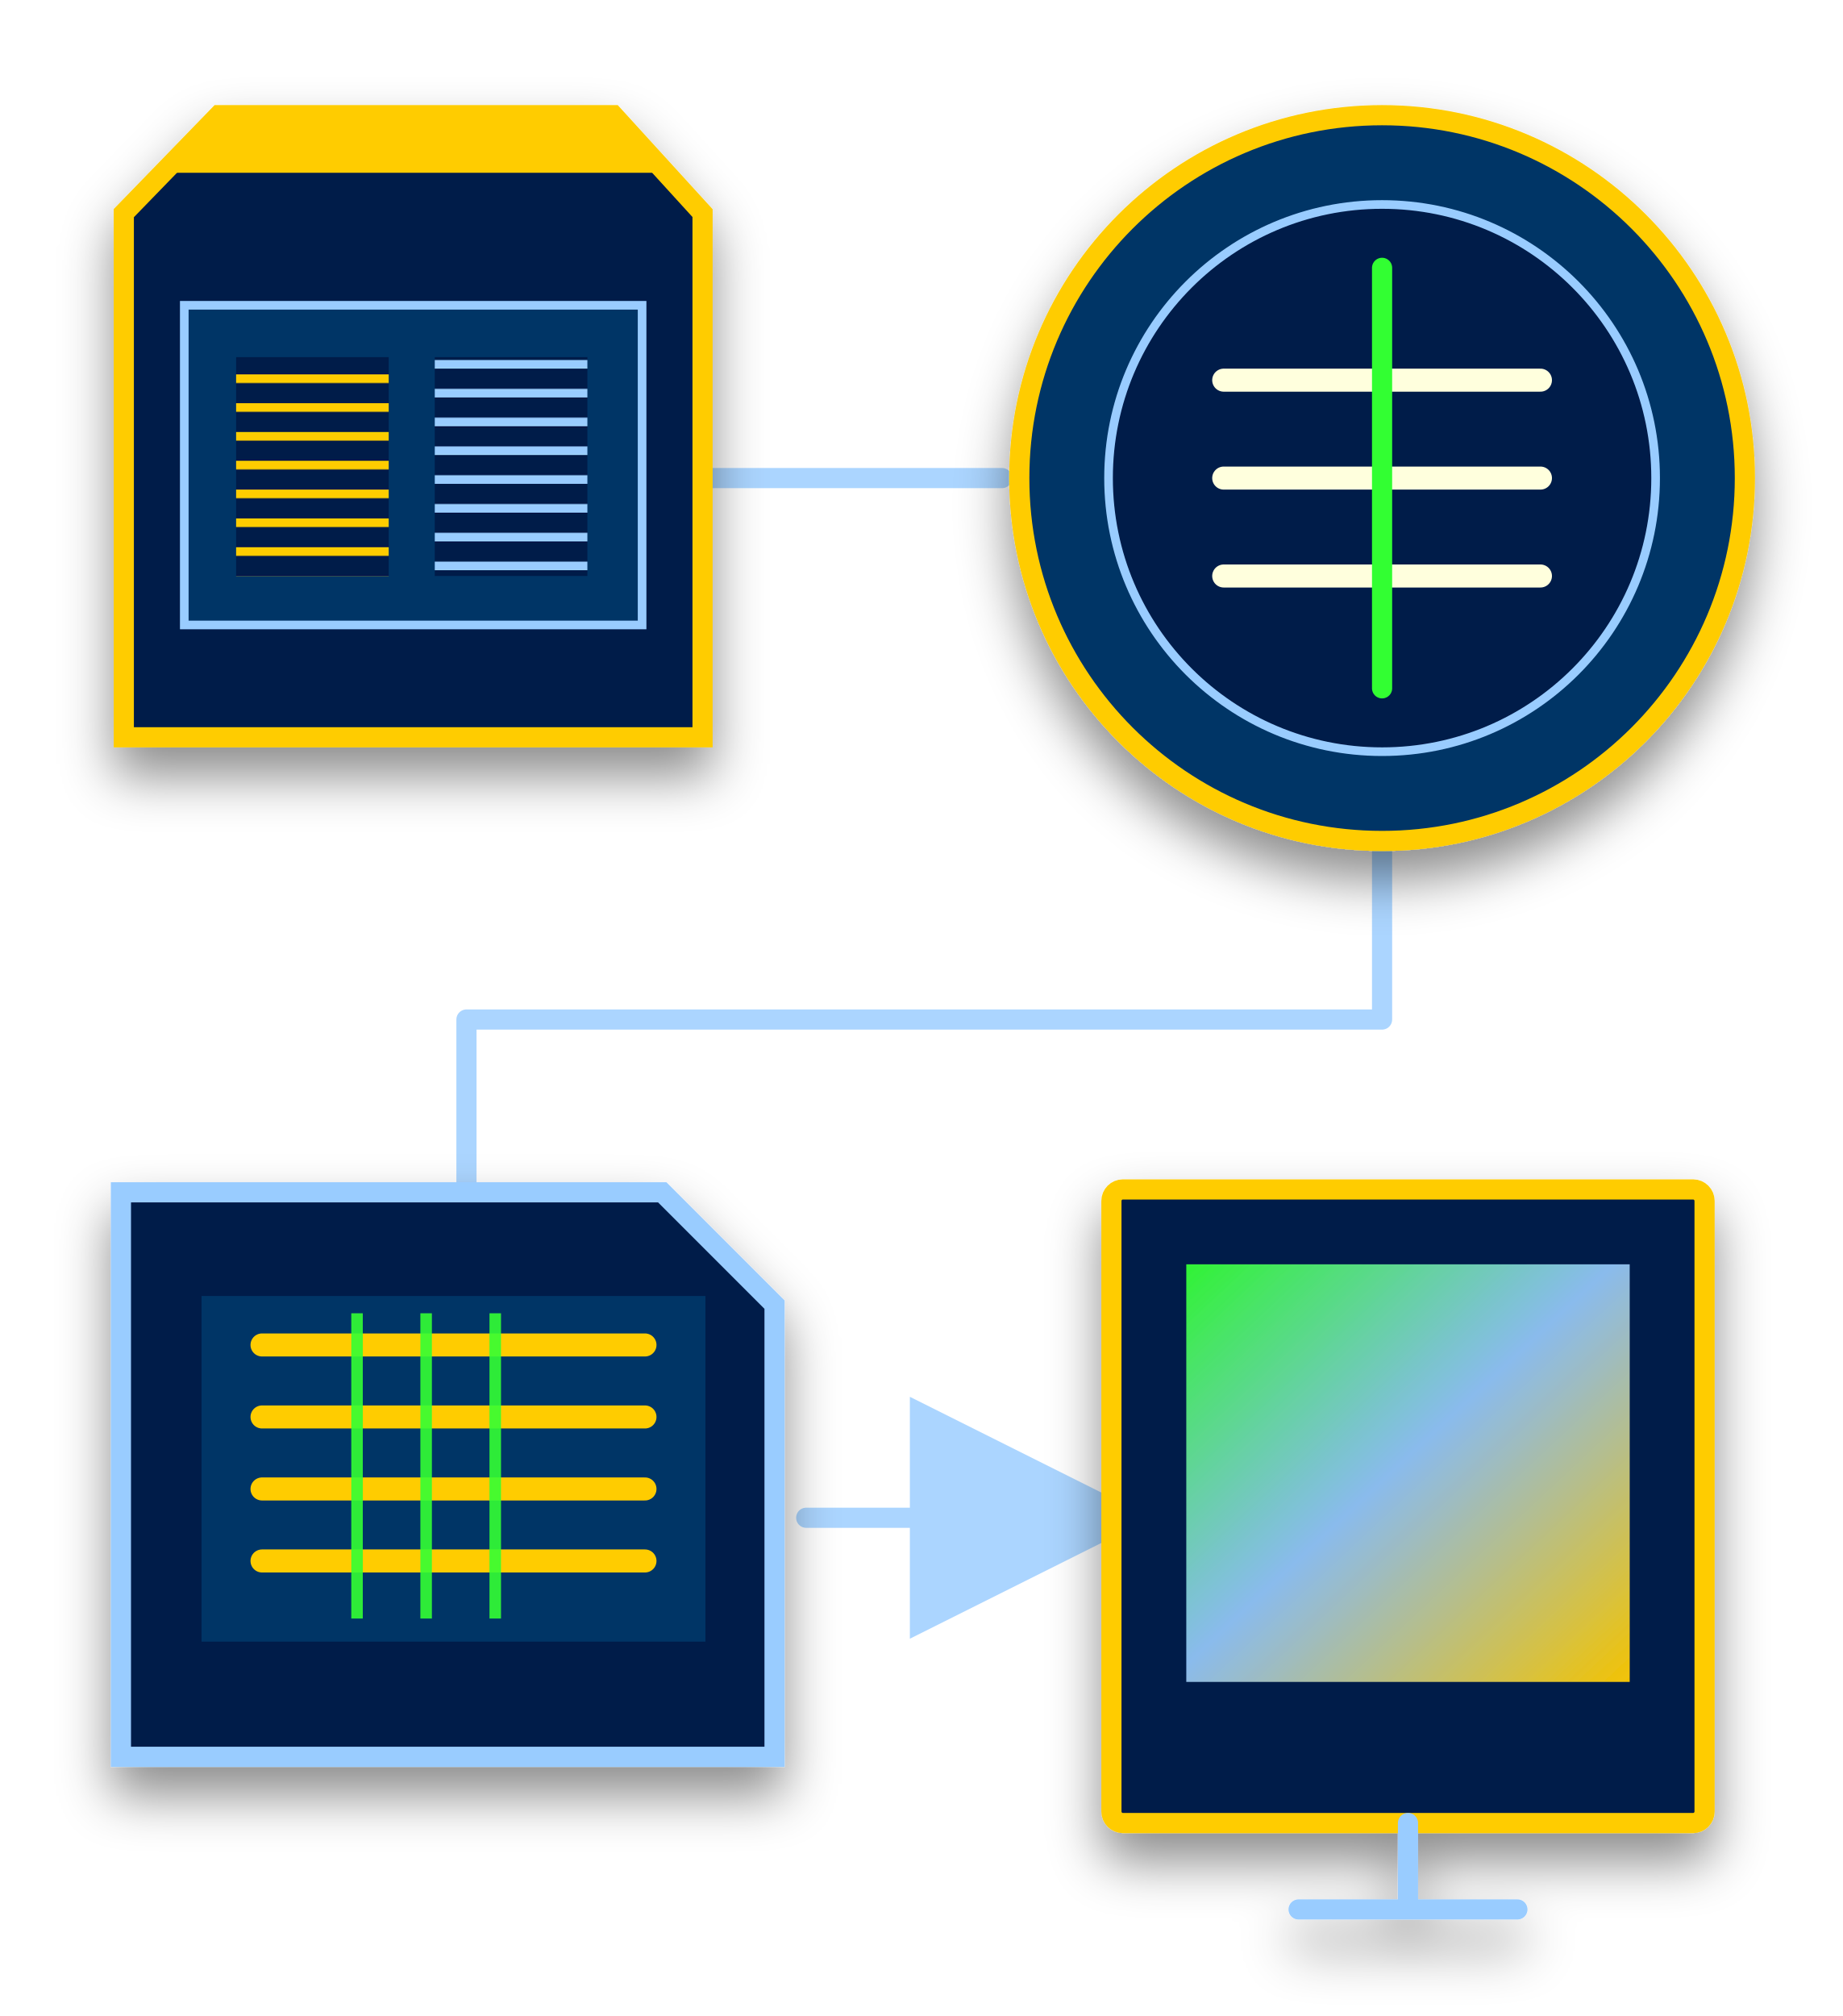
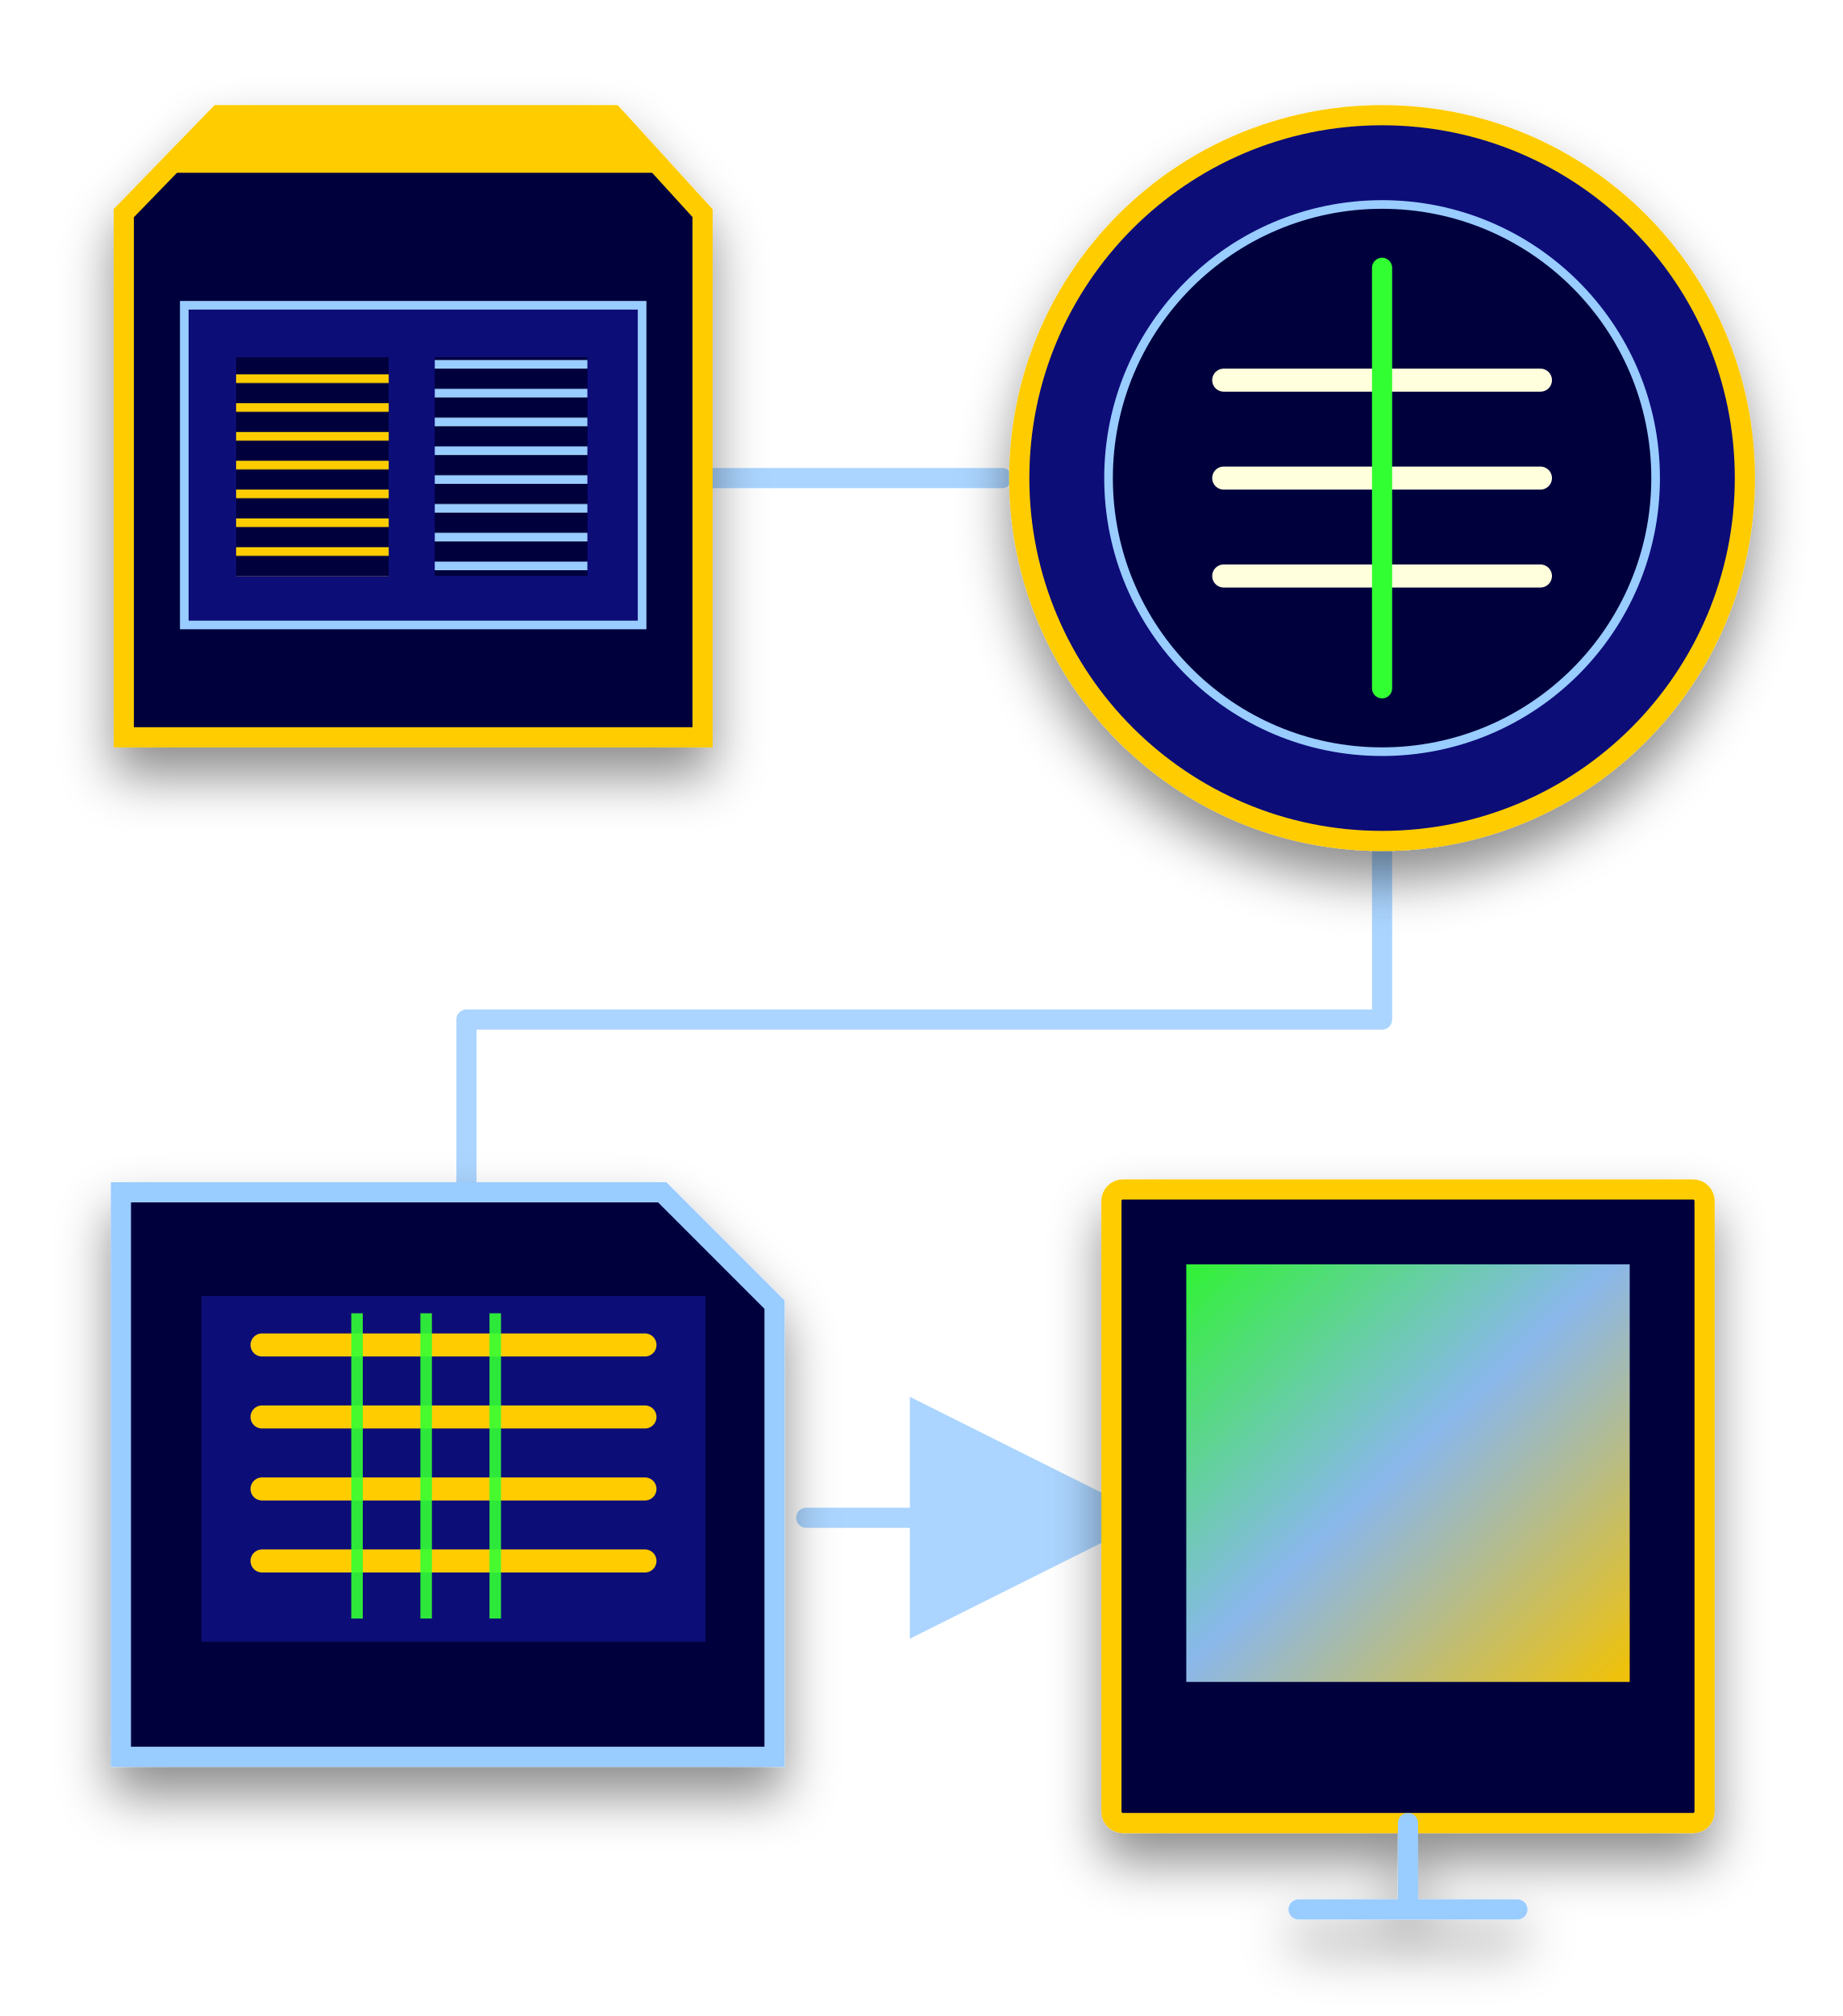
<svg xmlns="http://www.w3.org/2000/svg" viewBox="0 0 640 700" role="img" aria-labelledby="title desc">
  <defs>
    <filter id="shadow" x="-20%" y="-20%" width="140%" height="150%">
      <feDropShadow dx="0" dy="10" stdDeviation="9" flood-color="#000000" flood-opacity=".45" />
    </filter>
    <marker id="arrow" markerWidth="12" markerHeight="12" refX="10" refY="6" orient="auto">
      <path d="M0,0 L12,6 L0,12 Z" fill="#99ccff" />
    </marker>
    <pattern id="fieldOdd" width="10" height="10" patternUnits="userSpaceOnUse">
-       <rect width="10" height="10" fill="#001b49" />
+       <rect width="10" height="10" fill="#00003c" />
      <rect width="10" height="3" fill="#ffcc00" />
    </pattern>
    <pattern id="fieldEven" width="10" height="10" patternUnits="userSpaceOnUse">
-       <rect width="10" height="10" fill="#001b49" />
+       <rect width="10" height="10" fill="#00003c" />
      <rect y="5" width="10" height="3" fill="#99ccff" />
    </pattern>
    <linearGradient id="displayGlow" x1="0" x2="1" y1="0" y2="1">
      <stop offset="0" stop-color="#33ff33" stop-opacity=".95" />
      <stop offset=".48" stop-color="#99ccff" stop-opacity=".9" />
      <stop offset="1" stop-color="#ffcc00" stop-opacity=".95" />
    </linearGradient>
  </defs>
  <path d="M244 166 H348 M480 292 V354 H162 V415 M280 527 H386" fill="none" stroke="#99ccff" stroke-width="7" stroke-linecap="round" stroke-linejoin="round" marker-end="url(#arrow)" opacity=".82" />
  <g filter="url(#shadow)">
-     <path d="M43 74 L76 40 H213 L244 74 V256 H43 Z" fill="#001b49" stroke="#ffcc00" stroke-width="7" />
+     <path d="M43 74 L76 40 H213 L244 74 V256 H43 Z" fill="#00003c" stroke="#ffcc00" stroke-width="7" />
    <path d="M76 40 H213 L232 60 H57 Z" fill="#ffcc00" />
-     <rect x="64" y="106" width="159" height="111" fill="#003466" stroke="#99ccff" stroke-width="3" />
+     <rect x="64" y="106" width="159" height="111" fill="#0b0b78" stroke="#99ccff" stroke-width="3" />
    <rect x="82" y="124" width="53" height="76" fill="url(#fieldOdd)" />
    <rect x="151" y="124" width="53" height="76" fill="url(#fieldEven)" />
  </g>
  <g filter="url(#shadow)">
-     <circle cx="480" cy="166" r="126" fill="#003466" stroke="#ffcc00" stroke-width="7" />
-     <circle cx="480" cy="166" r="95" fill="#001b49" stroke="#99ccff" stroke-width="3" />
+     <circle cx="480" cy="166" r="126" fill="#0b0b78" stroke="#ffcc00" stroke-width="7" />
+     <circle cx="480" cy="166" r="95" fill="#00003c" stroke="#99ccff" stroke-width="3" />
    <path d="M425 132 H535 M425 166 H535 M425 200 H535" fill="none" stroke="#ffffdd" stroke-width="8" stroke-linecap="round" />
    <path d="M480 93 V239" fill="none" stroke="#33ff33" stroke-width="7" stroke-linecap="round" />
  </g>
  <g filter="url(#shadow)">
-     <path d="M42 414 H230 L269 453 V610 H42 Z" fill="#001b49" stroke="#99ccff" stroke-width="7" />
-     <path d="M70 450 H245 V570 H70 Z" fill="#003466" />
+     <path d="M42 414 H230 L269 453 V610 H42 Z" fill="#00003c" stroke="#99ccff" stroke-width="7" />
+     <path d="M70 450 H245 V570 H70 Z" fill="#0b0b78" />
    <path d="M91 467 H224 M91 492 H224 M91 517 H224 M91 542 H224" stroke="#ffcc00" stroke-width="8" stroke-linecap="round" />
    <path d="M124 456 V562 M148 456 V562 M172 456 V562" stroke="#33ff33" stroke-width="4" opacity=".9" />
  </g>
  <g filter="url(#shadow)">
-     <rect x="386" y="413" width="206" height="220" rx="4" fill="#001b49" stroke="#ffcc00" stroke-width="7" />
+     <rect x="386" y="413" width="206" height="220" rx="4" fill="#00003c" stroke="#ffcc00" stroke-width="7" />
    <rect x="412" y="439" width="154" height="145" fill="url(#displayGlow)" />
    <path d="M489 633 V663 M451 663 H527" fill="none" stroke="#99ccff" stroke-width="7" stroke-linecap="round" />
  </g>
</svg>
